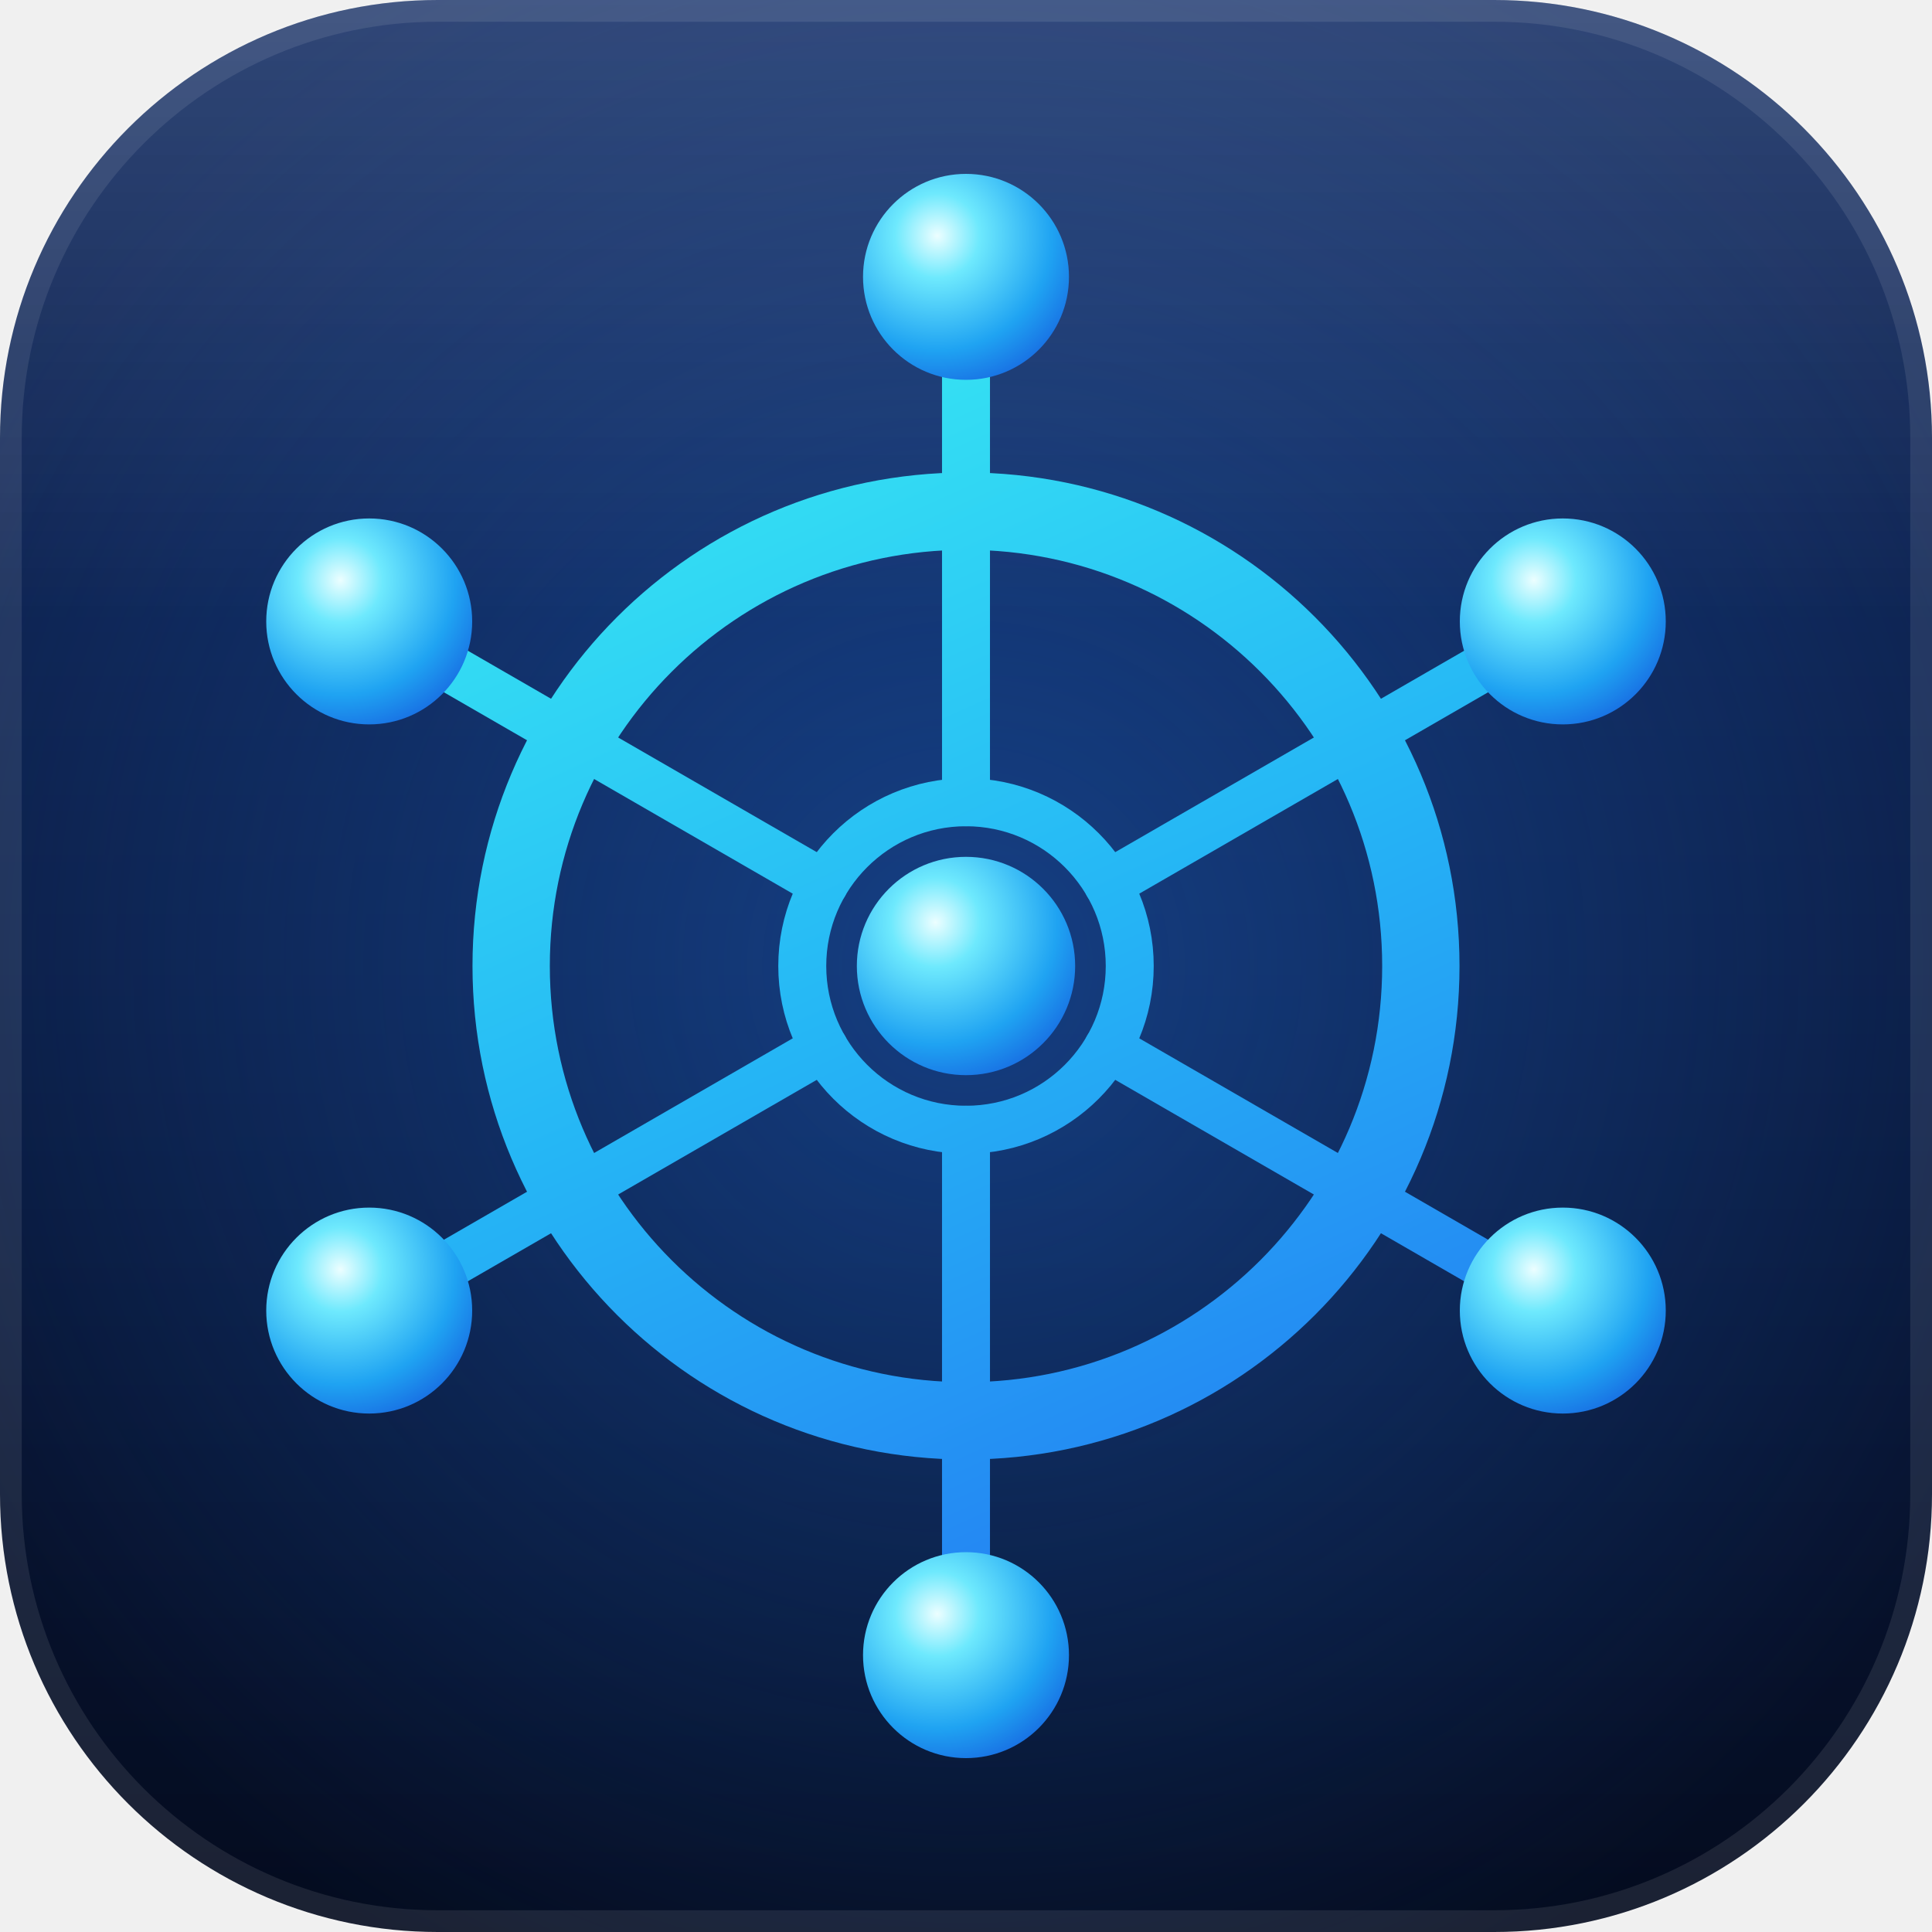
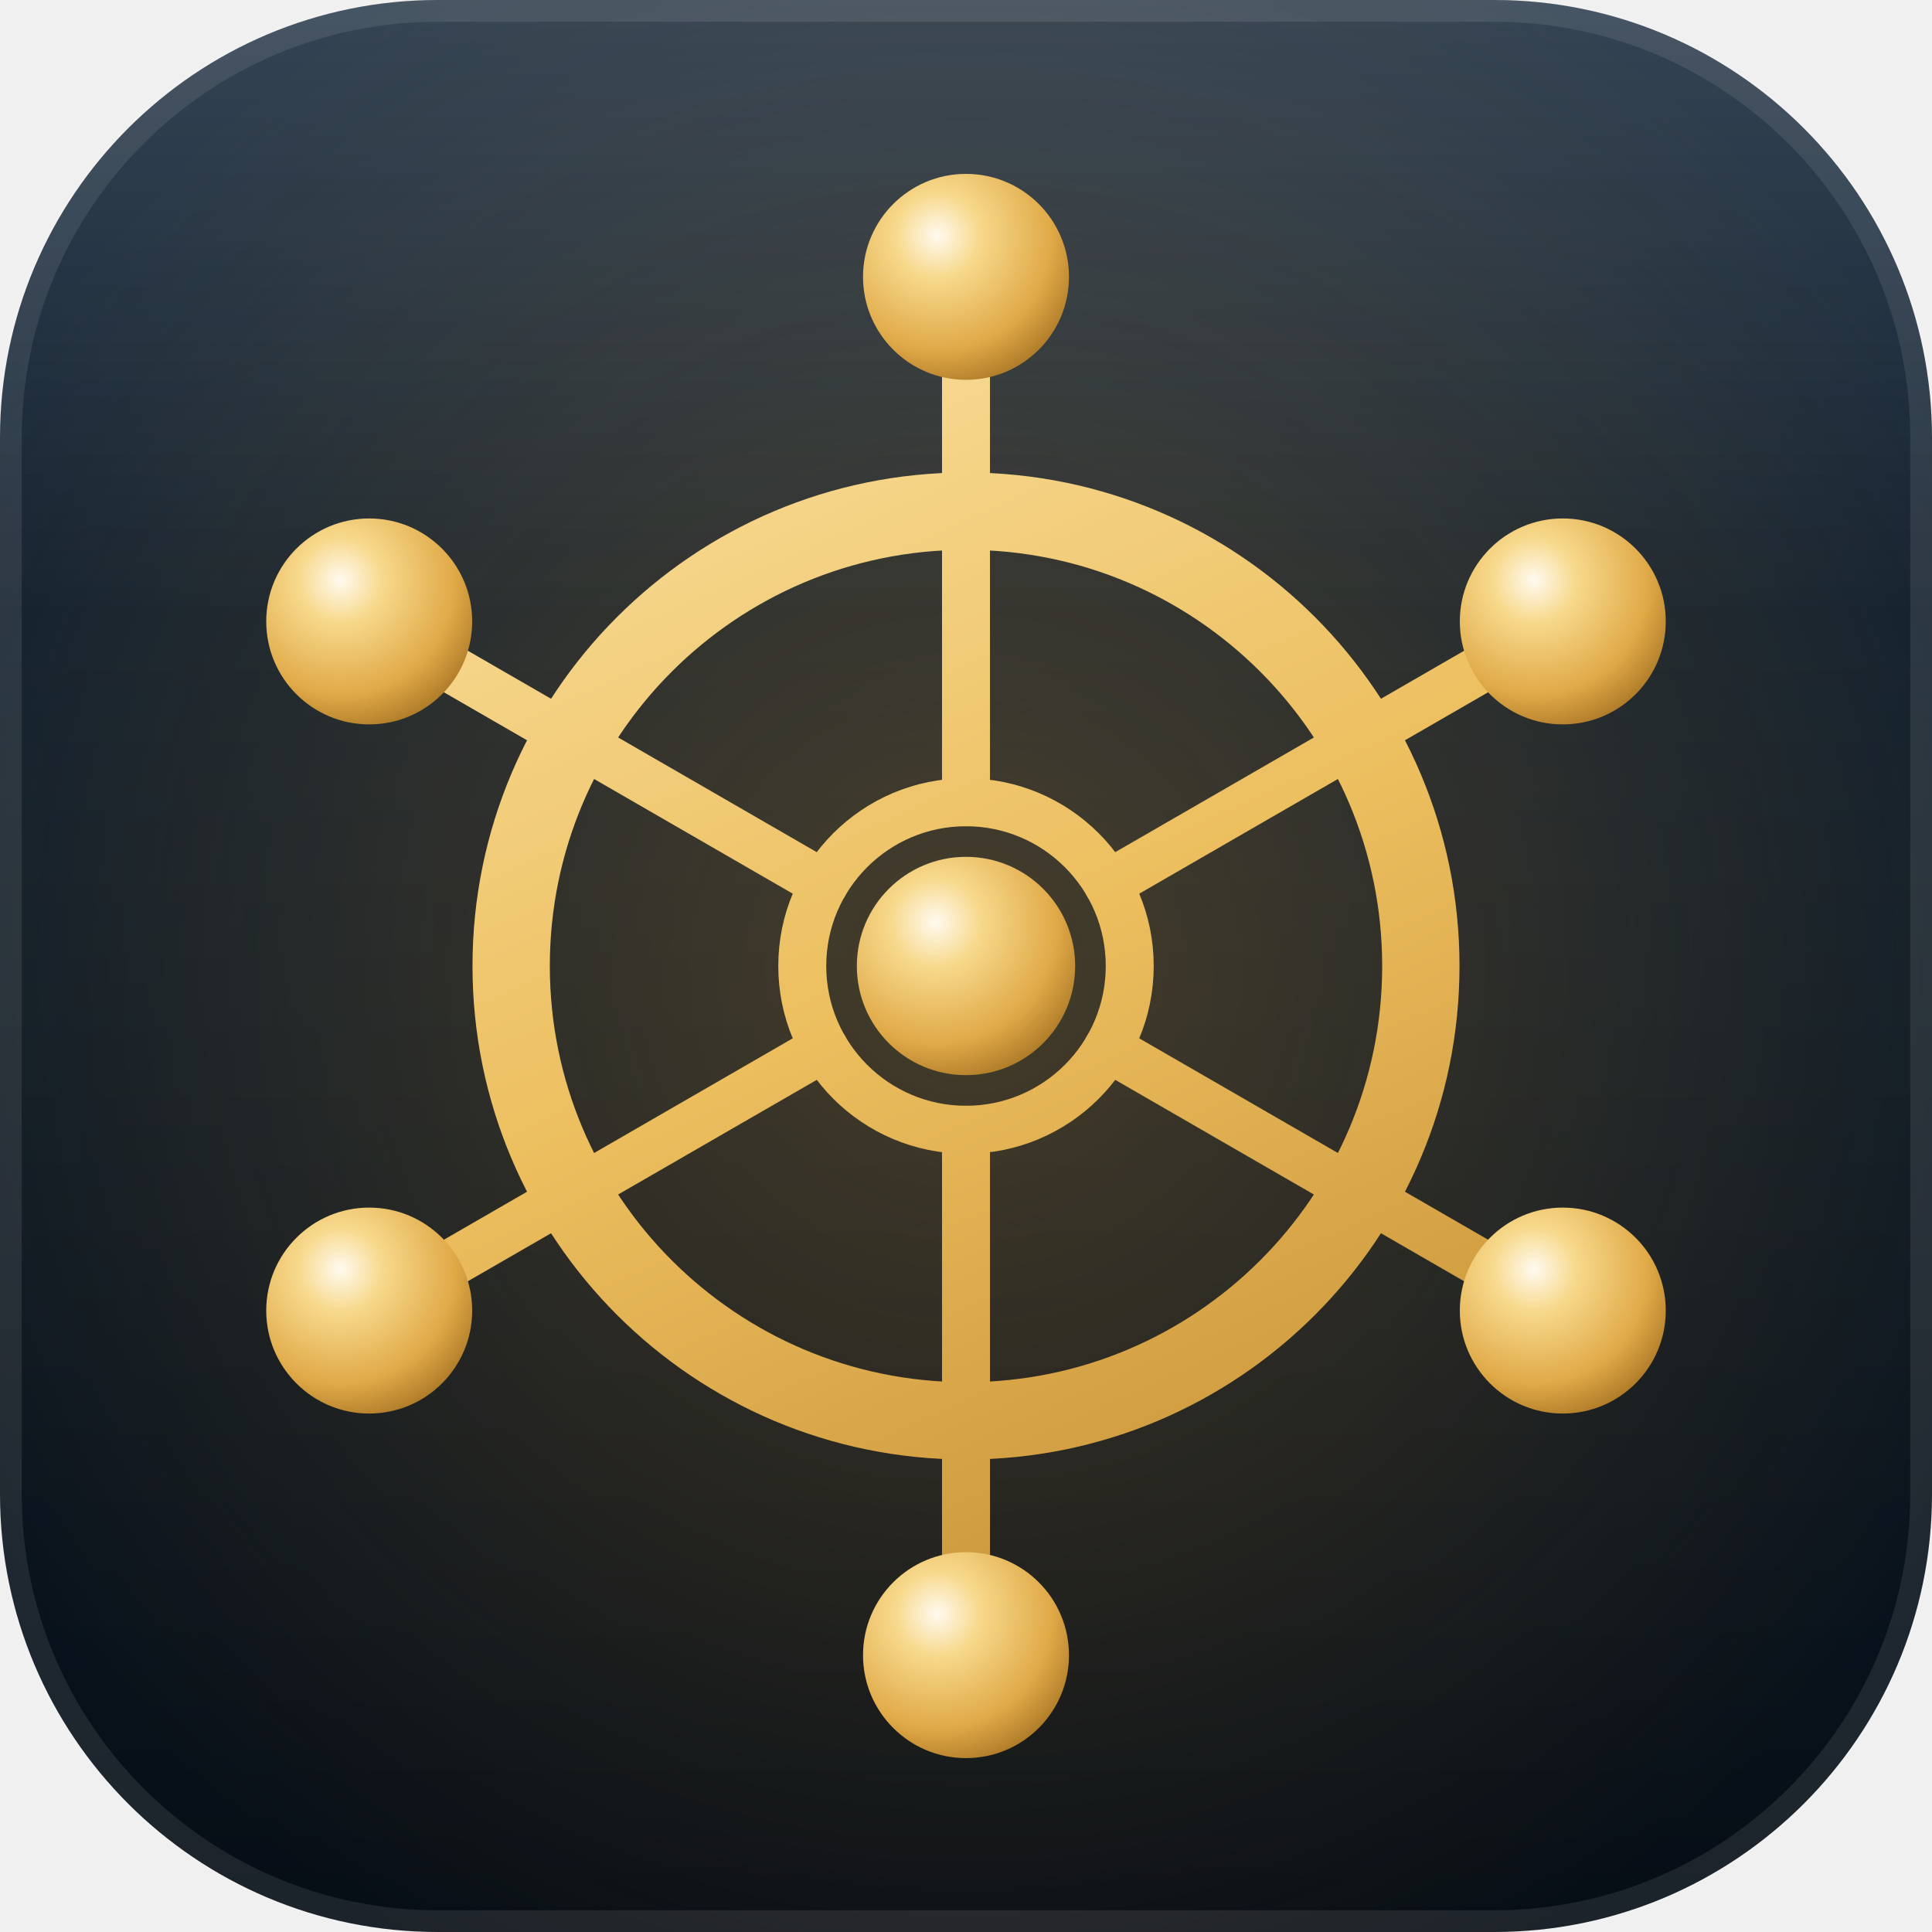
<svg xmlns="http://www.w3.org/2000/svg" viewBox="0 0 40 40" width="40" height="40">
  <defs>
    <linearGradient id="bg" x1="0" y1="0" x2="0" y2="1">
-       <stop offset="0" stop-color="#122c63" />
-       <stop offset="0.55" stop-color="#0a1a3f" />
-       <stop offset="1" stop-color="#040b1e" />
+       <stop offset="0" stop-color="#17293b" />
+       <stop offset="0.55" stop-color="#0d1a27" />
+       <stop offset="1" stop-color="#060d15" />
    </linearGradient>
    <radialGradient id="bgGlow" cx="0.5" cy="0.5" r="0.58">
-       <stop offset="0" stop-color="#1f62c4" stop-opacity="0.5" />
-       <stop offset="1" stop-color="#1f62c4" stop-opacity="0" />
+       <stop offset="0" stop-color="#c98b2e" stop-opacity="0.3" />
+       <stop offset="1" stop-color="#c98b2e" stop-opacity="0" />
    </radialGradient>
    <linearGradient id="sheen" x1="0" y1="0" x2="0" y2="1">
      <stop offset="0" stop-color="#ffffff" stop-opacity="0.13" />
      <stop offset="0.32" stop-color="#ffffff" stop-opacity="0" />
    </linearGradient>
    <linearGradient id="ink" gradientUnits="userSpaceOnUse" x1="12.891" y1="4.297" x2="27.109" y2="35.703">
-       <stop offset="0" stop-color="#2af3f0" />
-       <stop offset="0.5" stop-color="#1fb0f2" />
-       <stop offset="1" stop-color="#1c5fe6" />
+       <stop offset="0" stop-color="#f7dc92" />
+       <stop offset="0.5" stop-color="#e3b04e" />
+       <stop offset="1" stop-color="#a8741f" />
    </linearGradient>
    <linearGradient id="inkSmall" gradientUnits="userSpaceOnUse" x1="12.891" y1="4.297" x2="27.109" y2="35.703">
-       <stop offset="0" stop-color="#3cf4f2" />
-       <stop offset="0.5" stop-color="#25b6f5" />
-       <stop offset="1" stop-color="#2470f2" />
+       <stop offset="0" stop-color="#fbe4a6" />
+       <stop offset="0.5" stop-color="#ecbe5e" />
+       <stop offset="1" stop-color="#c18a30" />
    </linearGradient>
    <linearGradient id="trail" x1="0" y1="0" x2="1" y2="0">
-       <stop offset="0" stop-color="#7ff3ff" stop-opacity="0" />
-       <stop offset="1" stop-color="#9ff7ff" stop-opacity="0.8" />
+       <stop offset="0" stop-color="#ffe2a0" stop-opacity="0" />
+       <stop offset="1" stop-color="#fff0c8" stop-opacity="0.8" />
    </linearGradient>
    <radialGradient id="core" cx="0.36" cy="0.3" r="0.82">
-       <stop offset="0" stop-color="#ecfeff" />
-       <stop offset="0.25" stop-color="#6ee9fd" />
-       <stop offset="0.68" stop-color="#1fa3f2" />
-       <stop offset="1" stop-color="#1660df" />
+       <stop offset="0" stop-color="#fffaf0" />
+       <stop offset="0.25" stop-color="#f7d98c" />
+       <stop offset="0.68" stop-color="#e0a947" />
+       <stop offset="1" stop-color="#9c6a1d" />
    </radialGradient>
    <radialGradient id="halo">
-       <stop offset="0" stop-color="#3fdcff" stop-opacity="0.72" />
-       <stop offset="0.42" stop-color="#2aa8ff" stop-opacity="0.24" />
-       <stop offset="1" stop-color="#2aa8ff" stop-opacity="0" />
+       <stop offset="0" stop-color="#ffd57a" stop-opacity="0.72" />
+       <stop offset="0.42" stop-color="#f0b44a" stop-opacity="0.24" />
+       <stop offset="1" stop-color="#f0b44a" stop-opacity="0" />
    </radialGradient>
    <radialGradient id="spark">
      <stop offset="0" stop-color="#ffffff" />
-       <stop offset="0.5" stop-color="#c8f8ff" />
-       <stop offset="1" stop-color="#5fe0ff" />
+       <stop offset="0.5" stop-color="#ffefc2" />
+       <stop offset="1" stop-color="#f3c96a" />
    </radialGradient>
    <filter id="glow" x="-25%" y="-25%" width="150%" height="150%">
      <feGaussianBlur stdDeviation="0.273" result="b" />
      <feColorMatrix in="b" type="matrix" values="1 0 0 0 0  0 1 0 0 0  0 0 1 0 0  0 0 0 0.8 0" result="g" />
      <feMerge>
        <feMergeNode in="g" />
        <feMergeNode in="SourceGraphic" />
      </feMerge>
    </filter>
    <filter id="blur3" x="-50%" y="-50%" width="200%" height="200%">
      <feGaussianBlur stdDeviation="0.117" />
    </filter>
    <filter id="drop" x="-20%" y="-20%" width="140%" height="150%">
      <feDropShadow dx="0" dy="0.547" stdDeviation="0.625" flood-color="#000" flood-opacity="0.38" />
    </filter>
  </defs>
  <rect x="0" y="0" width="40" height="40" rx="9.064" fill="url(#bg)" />
  <rect x="0" y="0" width="40" height="40" rx="9.064" fill="url(#bgGlow)" />
  <rect x="0" y="0" width="40" height="40" rx="9.064" fill="url(#sheen)" />
  <rect x="0.2" y="0.2" width="39.6" height="39.6" rx="8.865" fill="none" stroke="#fff" stroke-opacity="0.09" stroke-width="0.5" />
  <path d="M20 16.61L20 7.011M22.936 18.305L31.249 13.506M22.936 21.695L31.249 26.494M20 23.39L20 32.989M17.064 21.695L8.751 26.494M17.064 18.305L8.751 13.506" fill="none" stroke="url(#inkSmall)" stroke-width="0.993" stroke-linecap="round" />
  <circle cx="20" cy="20" r="9.417" fill="none" stroke="url(#inkSmall)" stroke-width="1.601" />
  <circle cx="20" cy="20" r="3.39" fill="none" stroke="url(#inkSmall)" stroke-width="0.993" />
  <circle cx="20" cy="5.732" r="2.132" fill="url(#core)" />
  <circle cx="32.356" cy="12.866" r="2.132" fill="url(#core)" />
  <circle cx="32.356" cy="27.134" r="2.132" fill="url(#core)" />
  <circle cx="20" cy="34.268" r="2.132" fill="url(#core)" />
  <circle cx="7.644" cy="27.134" r="2.132" fill="url(#core)" />
  <circle cx="7.644" cy="12.866" r="2.132" fill="url(#core)" />
  <circle cx="20" cy="20" r="2.26" fill="url(#core)" />
</svg>
